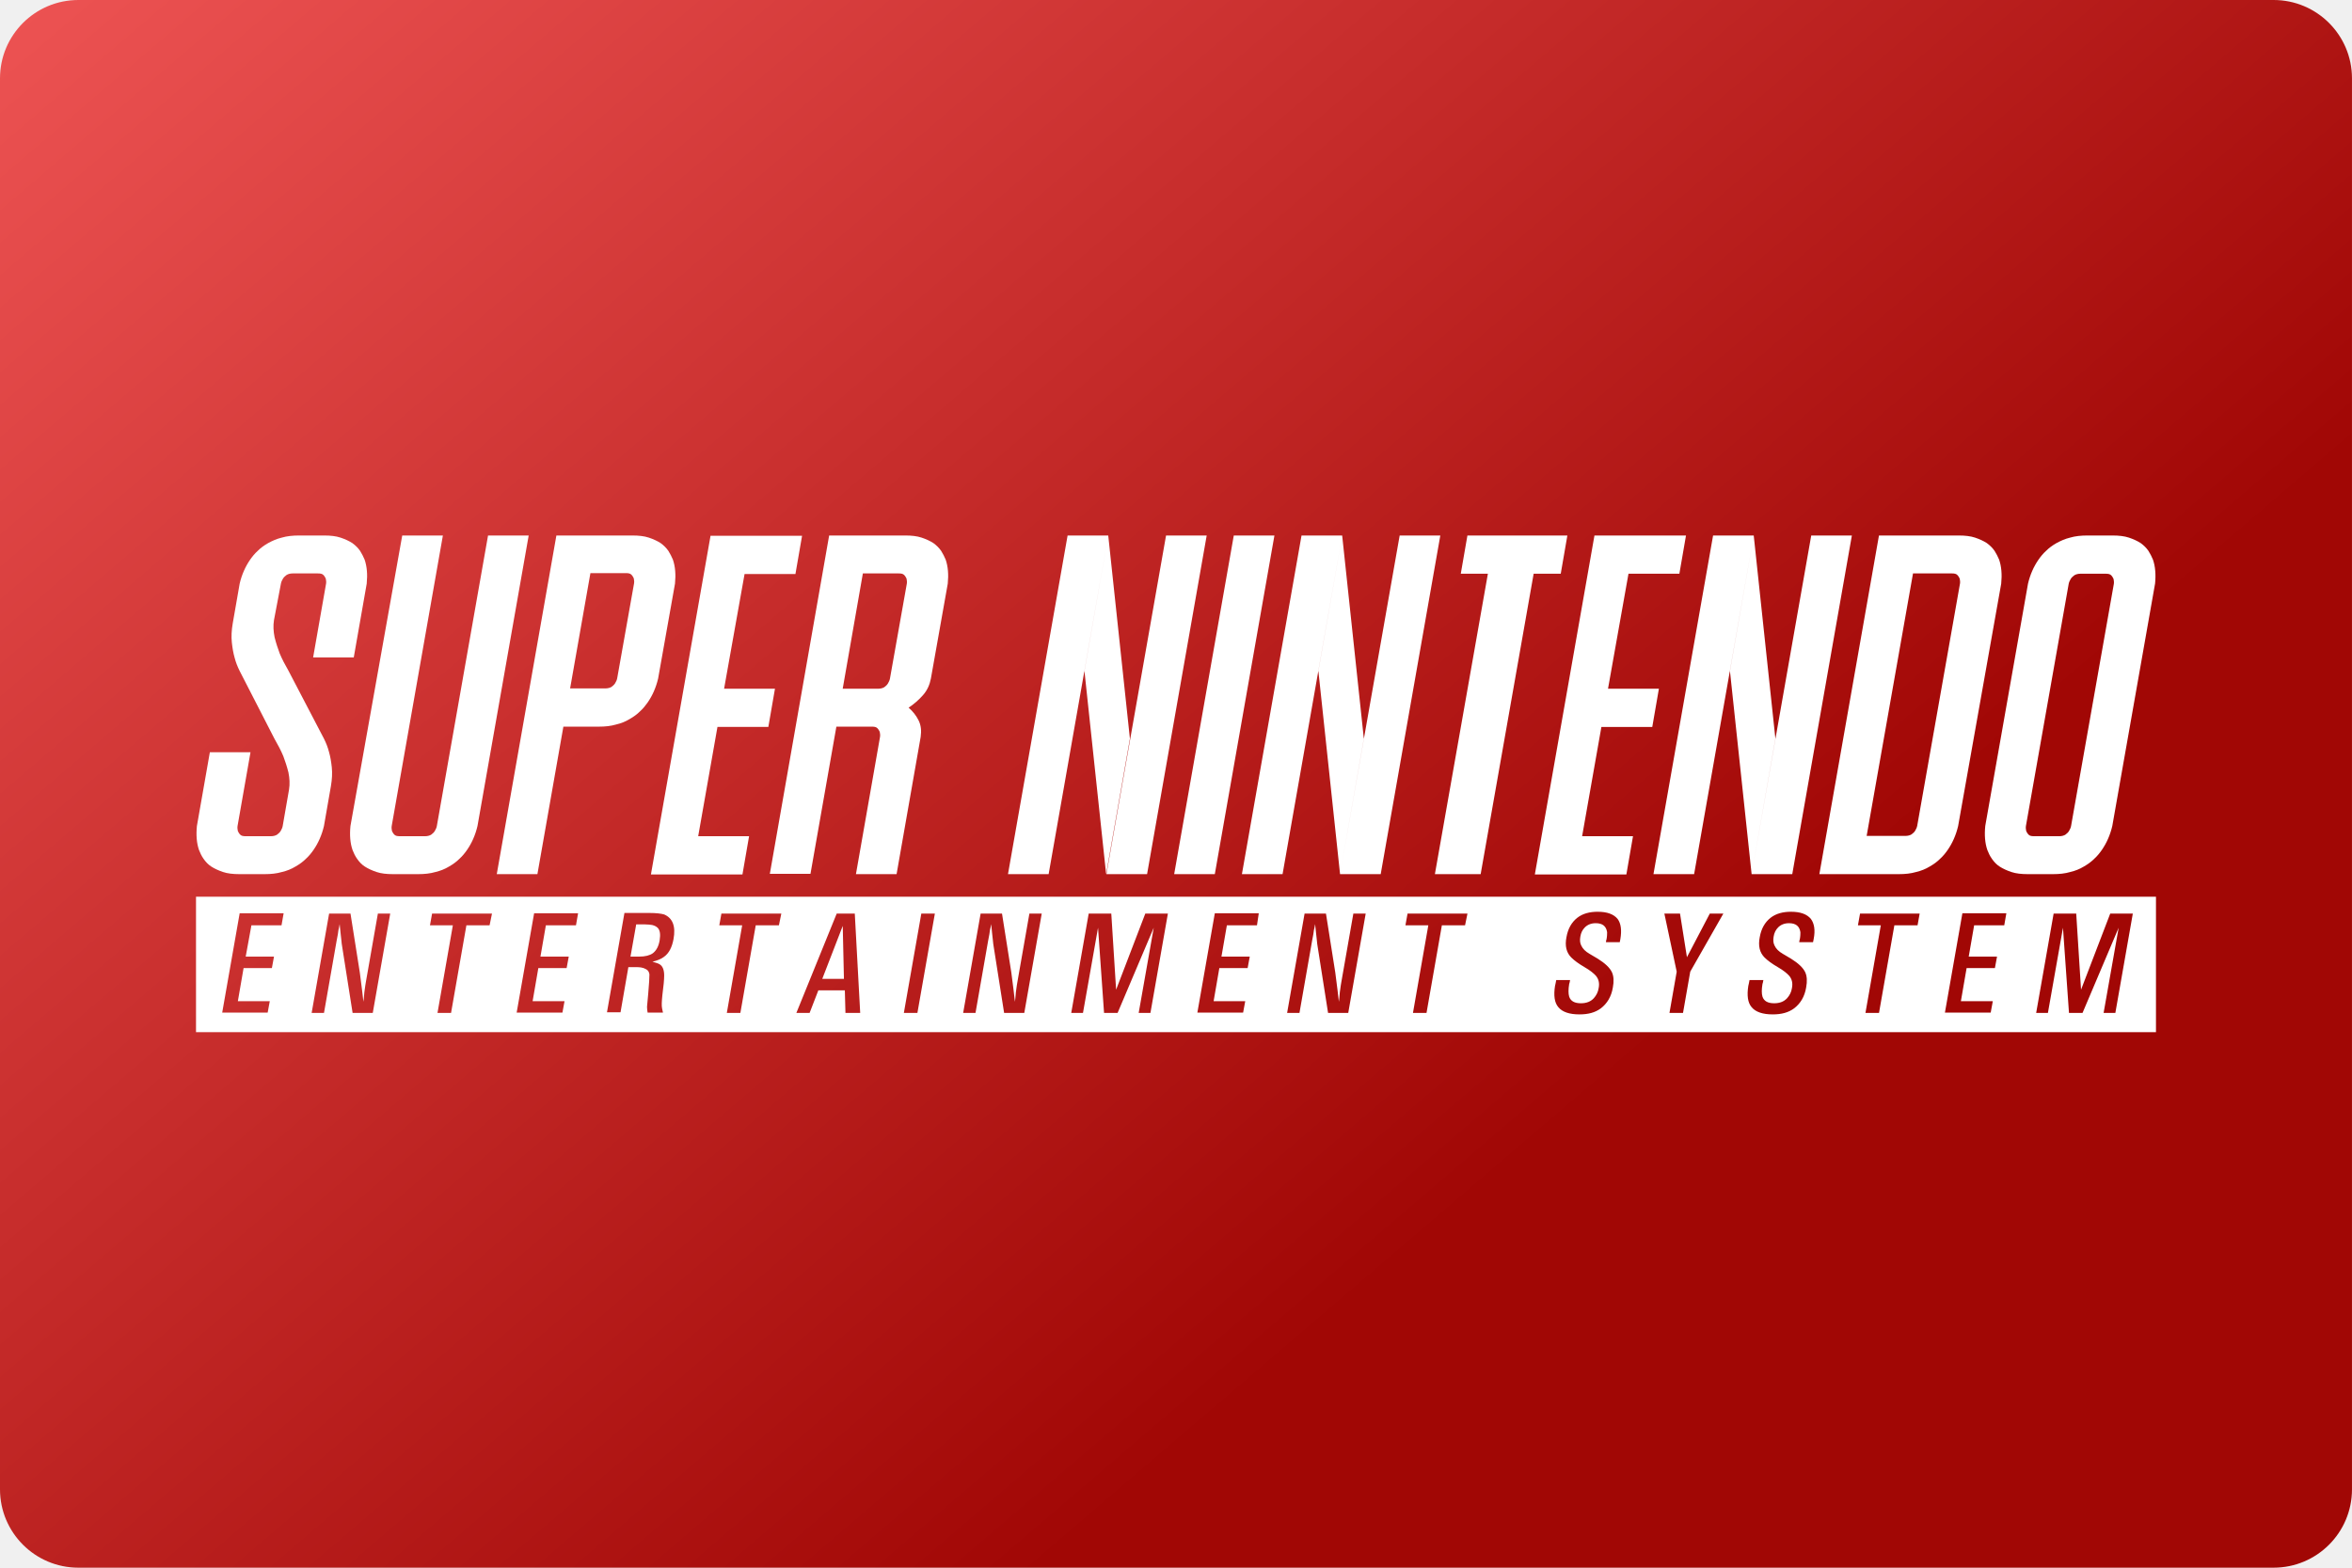
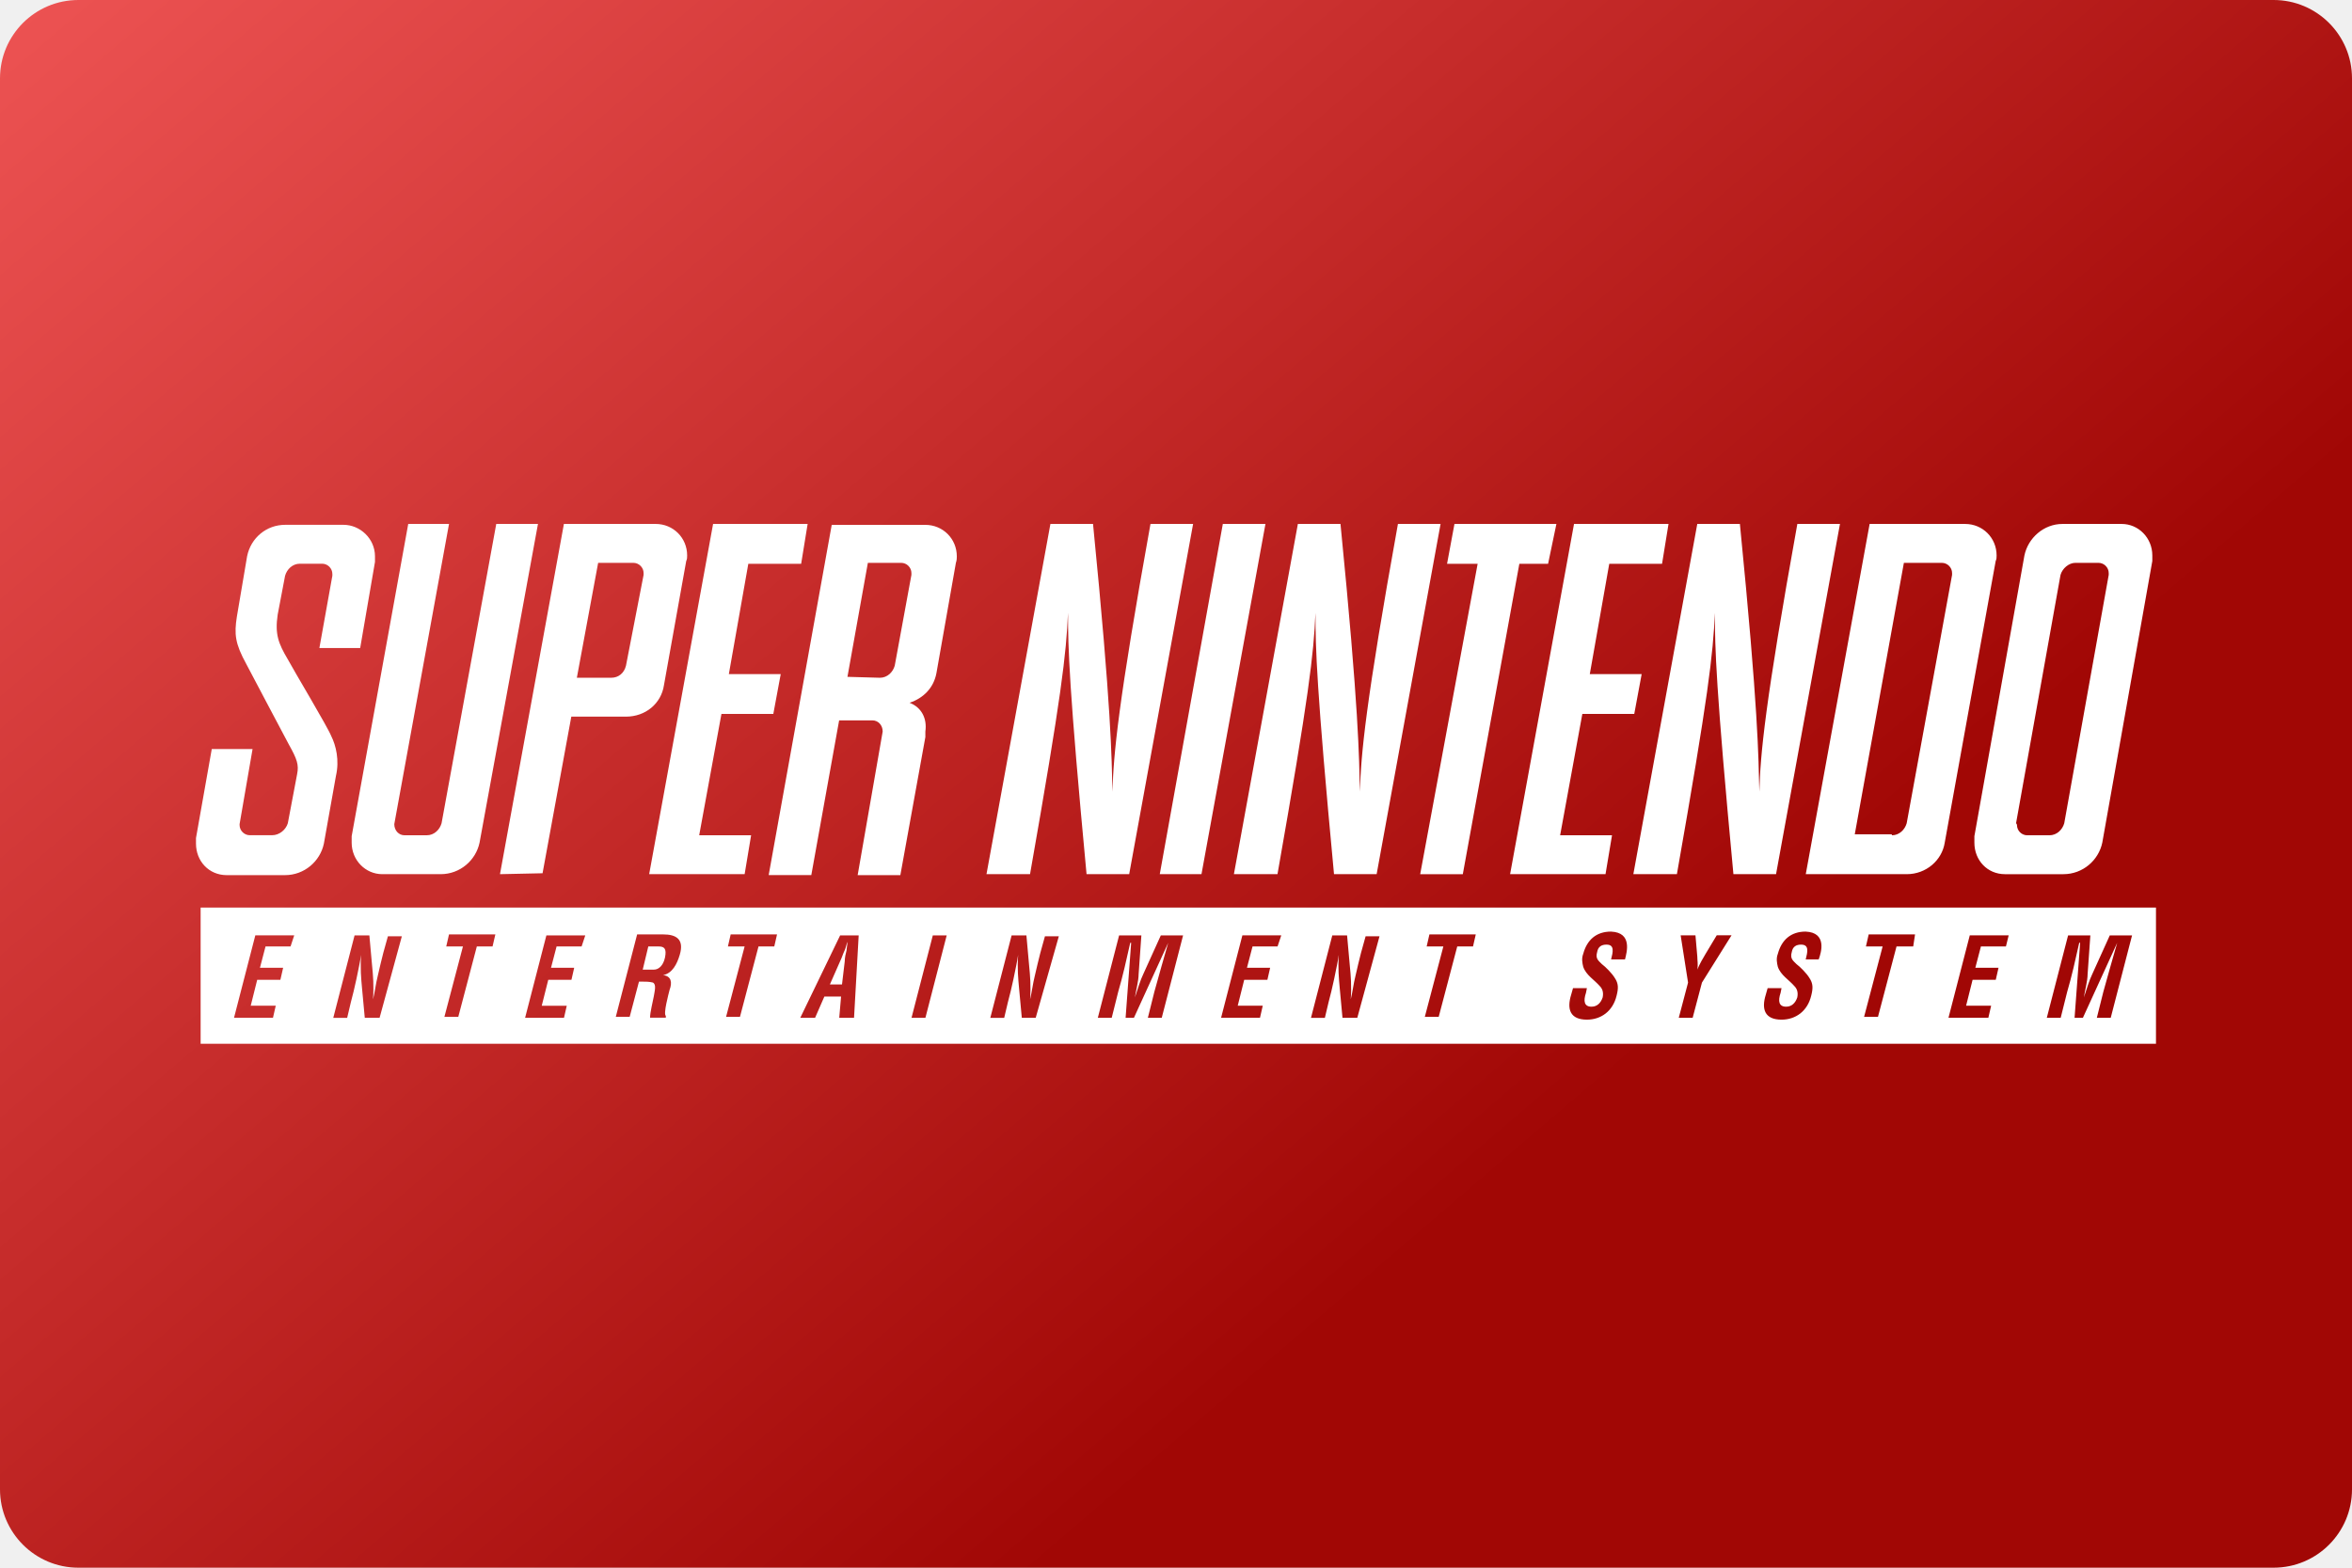
- <svg xmlns="http://www.w3.org/2000/svg" width="480" height="320" version="1.1" viewBox="0 0 480 320">
+ <svg xmlns="http://www.w3.org/2000/svg" width="480" height="320" version="1.1" viewBox="0 0 480 320" xml:space="preserve">
  <defs>
-     <linearGradient id="a" x2="65.708" y2="76.729" gradientUnits="userSpaceOnUse">
+     <linearGradient id="a" x2="65.708" y2="76.729" gradientTransform="scale(3.7795)" gradientUnits="userSpaceOnUse">
      <stop stop-color="#ed5353" offset="0" />
      <stop stop-color="#a10705" offset="1" />
    </linearGradient>
  </defs>
-   <g transform="scale(3.7795)" stroke-linejoin="round">
-     <rect width="127" height="84.667" ry="4.233" fill="url(#a)" stroke-linecap="square" stroke-width=".529" style="paint-order:stroke fill markers" />
-     <path transform="scale(.26458)" d="m61.014 109.31c-1.29 0-2.457 0.122-3.502 0.43-1.044 0.246-1.967 0.677-2.766 1.107-0.86 0.492-1.536 0.983-2.15 1.598-0.614 0.553-1.105 1.167-1.535 1.781-0.983 1.413-1.72 3.073-2.15 4.916l-1.414 8.109c-0.246 1.413-0.306 2.704-0.184 3.871 0.123 1.167 0.307 2.212 0.553 3.072 0.246 0.983 0.615 1.905 1.045 2.766l7.127 13.887c0.676 1.167 1.29 2.334 1.781 3.502 0.369 0.983 0.738 2.09 1.045 3.318 0.246 1.229 0.307 2.396 0.123 3.502l-1.291 7.434c-0.061 0.369-0.245 0.738-0.43 1.045-0.184 0.307-0.429 0.492-0.736 0.738-0.307 0.184-0.739 0.307-1.23 0.307h-5.16c-0.492 0-0.86-0.061-1.105-0.307-0.246-0.246-0.369-0.492-0.492-0.738-0.061-0.307-0.124-0.676-0.062-1.045l2.643-15.053h-8.295l-2.643 15.053c-0.184 1.843-0.06 3.503 0.432 4.916 0.246 0.614 0.49 1.167 0.92 1.781 0.43 0.614 0.922 1.168 1.598 1.598 0.676 0.43 1.475 0.8 2.397 1.107 0.922 0.307 2.028 0.43 3.318 0.43h5.162c1.29 0 2.457-0.122 3.502-0.43 1.044-0.246 1.967-0.616 2.766-1.107 0.86-0.492 1.536-0.983 2.15-1.598 0.614-0.553 1.105-1.167 1.535-1.781 0.983-1.413 1.72-3.073 2.15-4.916l1.414-8.109c0.246-1.413 0.306-2.704 0.184-3.871-0.123-1.167-0.307-2.212-0.553-3.072-0.246-0.983-0.615-1.905-1.045-2.766l-7.25-13.887c-0.676-1.167-1.29-2.334-1.781-3.502-0.369-0.983-0.738-2.09-1.045-3.318-0.246-1.229-0.307-2.396-0.123-3.502l1.414-7.434c0.061-0.369 0.245-0.738 0.43-1.045 0.184-0.307 0.429-0.492 0.736-0.738 0.307-0.184 0.737-0.307 1.228-0.307h5.162c0.492 0 0.86 0.061 1.105 0.307 0.246 0.246 0.369 0.492 0.492 0.738 0.061 0.307 0.122 0.676 0.061 1.045l-2.641 15.053h8.295l2.641-15.053c0.184-1.843 0.062-3.503-0.43-4.916-0.246-0.614-0.553-1.167-0.922-1.781-0.43-0.614-0.922-1.106-1.598-1.598-0.676-0.43-1.475-0.8-2.397-1.107-0.922-0.307-2.026-0.43-3.316-0.43h-5.162zm21.076 0-10.568 59.293c-0.184 1.843-0.062 3.503 0.43 4.916 0.246 0.614 0.492 1.167 0.922 1.781 0.43 0.614 0.922 1.168 1.598 1.598 0.676 0.43 1.475 0.8 2.397 1.107 0.922 0.307 2.026 0.43 3.316 0.43h5.162c1.29 0 2.457-0.122 3.502-0.43 1.044-0.246 1.967-0.616 2.766-1.107 0.86-0.492 1.536-0.983 2.15-1.598 0.614-0.553 1.105-1.167 1.535-1.781 0.983-1.413 1.72-3.073 2.15-4.916l10.447-59.293h-8.295l-10.447 59.293c-0.061 0.369-0.245 0.738-0.43 1.045-0.184 0.307-0.429 0.492-0.736 0.738-0.307 0.184-0.737 0.307-1.228 0.307h-5.162c-0.492 0-0.86-0.061-1.105-0.307-0.246-0.246-0.369-0.492-0.492-0.738-0.061-0.307-0.122-0.676-0.061-1.045l10.445-59.293h-8.295zm31.459 0-12.166 69.125h8.295l5.299-30.107h7.236c1.29 0 2.457-0.122 3.502-0.43 1.045-0.246 1.965-0.616 2.764-1.107 0.86-0.492 1.536-0.983 2.15-1.598 0.614-0.553 1.107-1.167 1.537-1.781 0.983-1.413 1.72-3.073 2.15-4.916l3.441-19.354c0.184-1.843 0.062-3.503-0.43-4.916-0.246-0.614-0.553-1.167-0.922-1.781-0.43-0.614-0.922-1.106-1.598-1.598-0.676-0.43-1.475-0.8-2.397-1.107-0.922-0.307-2.028-0.43-3.318-0.43h-15.545zm55.668 0-12.105 69.062h8.295l5.285-30.045h7.25c0.492 0 0.86 0.061 1.105 0.307 0.246 0.246 0.369 0.492 0.492 0.738 0.061 0.307 0.124 0.674 0.062 1.043l-4.916 28.02h8.295l4.916-28.02c0.184-1.29 0.06-2.396-0.432-3.379-0.492-0.983-1.167-1.843-2.027-2.58 1.106-0.737 2.089-1.597 2.949-2.58 0.86-0.983 1.352-2.091 1.598-3.381l3.441-19.354c0.184-1.843 0.062-3.503-0.43-4.916-0.246-0.614-0.553-1.167-0.922-1.781-0.43-0.614-0.922-1.106-1.598-1.598-0.676-0.43-1.475-0.8-2.397-1.107-0.922-0.307-2.028-0.43-3.318-0.43h-15.545zm48.664 0-12.166 69.125h8.295l12.166-69.125zm8.295 0-4.856 27.65 4.424 41.475 4.856-27.65zm11.797 0-12.166 69.125h8.295l12.166-69.125zm13.824 0-12.166 69.125h8.295l12.166-69.125zm13.826 0-12.166 69.125h8.295l12.166-69.125zm8.295 0-4.856 27.65 4.424 41.475 4.856-27.65zm-0.432 69.125h8.295l12.166-69.125h-8.295zm25.992-69.125-1.353 7.803h5.531l-10.814 61.322h9.34l10.814-61.322h5.529l1.352-7.803h-20.398zm25.928 0-12.166 69.186h18.68l1.352-7.803h-10.383l3.932-22.305h10.385l1.352-7.803h-10.385l4.178-23.473h10.385l1.352-7.803h-18.68zm24.209 0-12.166 69.125h8.295l12.166-69.125zm8.295 0-4.854 27.65 4.424 41.475 4.854-27.65zm-0.43 69.125h8.295l12.166-69.125h-8.295zm25.99-69.125-12.164 69.125h16.221c1.29 0 2.457-0.122 3.502-0.43 1.044-0.246 1.967-0.616 2.766-1.107 0.86-0.492 1.536-0.983 2.15-1.598 0.614-0.553 1.105-1.167 1.535-1.781 0.983-1.413 1.72-3.073 2.15-4.916l8.787-49.461c0.184-1.843 0.062-3.503-0.43-4.916-0.246-0.614-0.553-1.167-0.922-1.781-0.43-0.614-0.922-1.106-1.598-1.598-0.676-0.43-1.475-0.8-2.397-1.107-0.922-0.307-2.028-0.43-3.318-0.43h-16.283zm42.52 0c-1.29 0-2.457 0.122-3.502 0.43-1.045 0.246-1.967 0.677-2.766 1.107-0.86 0.492-1.536 0.983-2.15 1.598-0.614 0.553-1.105 1.167-1.535 1.781-0.983 1.413-1.72 3.073-2.15 4.916l-8.725 49.461c-0.184 1.843-0.062 3.503 0.43 4.916 0.246 0.614 0.492 1.167 0.922 1.781s0.922 1.168 1.598 1.598c0.676 0.43 1.475 0.8 2.397 1.107 0.922 0.307 2.026 0.43 3.316 0.43h5.162c1.29 0 2.457-0.122 3.502-0.43 1.045-0.246 1.967-0.616 2.766-1.107 0.86-0.492 1.536-0.983 2.15-1.598 0.614-0.553 1.105-1.167 1.535-1.781 0.983-1.413 1.72-3.073 2.15-4.916l8.727-49.461c0.184-1.843 0.06-3.503-0.432-4.916-0.246-0.614-0.551-1.167-0.92-1.781-0.43-0.614-0.922-1.106-1.598-1.598-0.676-0.43-1.475-0.8-2.397-1.107-0.922-0.307-2.028-0.43-3.318-0.43h-5.162zm-280.98 0.062-12.166 69.123h18.68l1.352-7.803h-10.385l3.932-22.305h10.385l1.352-7.803h-10.383l4.178-23.41h10.383l1.353-7.803h-18.68zm-24.516 7.617h7.25c0.492 0 0.86 0.063 1.105 0.309 0.246 0.246 0.369 0.491 0.492 0.736 0.061 0.307 0.122 0.676 0.061 1.045l-3.439 19.355c-0.061 0.369-0.247 0.738-0.432 1.045-0.184 0.307-0.429 0.491-0.736 0.736-0.307 0.184-0.737 0.307-1.228 0.307h-7.215l4.143-23.533zm55.605 0.062h7.312c0.492 0 0.86 0.061 1.105 0.307 0.246 0.246 0.369 0.492 0.492 0.738 0.061 0.307 0.122 0.676 0.061 1.045l-3.439 19.354c-0.061 0.369-0.247 0.738-0.432 1.045-0.184 0.307-0.429 0.492-0.736 0.738-0.307 0.184-0.737 0.307-1.228 0.307h-7.25l4.115-23.533zm214.32 0h7.928c0.492 0 0.86 0.061 1.105 0.307 0.246 0.246 0.369 0.492 0.492 0.738 0.061 0.307 0.122 0.676 0.06 1.045l-8.725 49.4c-0.062 0.369-0.245 0.738-0.43 1.045-0.184 0.307-0.431 0.491-0.738 0.736-0.307 0.184-0.737 0.307-1.228 0.307h-7.926l9.461-53.578zm34.164 0.061h5.16c0.492 0 0.862 0.063 1.107 0.309 0.246 0.246 0.367 0.491 0.49 0.736 0.062 0.307 0.124 0.676 0.062 1.045l-8.725 49.4c-0.062 0.369-0.247 0.738-0.432 1.045-0.184 0.307-0.429 0.492-0.736 0.738-0.307 0.184-0.737 0.307-1.228 0.307h-5.162c-0.492 0-0.86-0.061-1.105-0.307-0.246-0.246-0.369-0.492-0.492-0.738-0.062-0.307-0.122-0.676-0.06-1.045l8.725-49.4c0.062-0.369 0.245-0.738 0.43-1.045 0.184-0.307 0.431-0.491 0.738-0.736 0.307-0.184 0.737-0.309 1.228-0.309zm-384.58 65.93v27.65h400v-27.65zm286.08 3.072c1.905 0 3.258 0.492 4.057 1.475 0.676 0.922 0.86 2.274 0.553 4.117 0 0.061-0.062 0.308-0.123 0.615h-2.826c0.061-0.307 0.062-0.493 0.123-0.555 0.123-0.676 0.123-1.167 0.123-1.475-0.184-1.229-0.923-1.842-2.336-1.842-0.922 0-1.658 0.306-2.211 0.859-0.492 0.492-0.799 1.105-0.922 1.904-0.123 0.737-0.062 1.292 0.184 1.783 0.307 0.676 0.86 1.229 1.721 1.721l1.658 0.982c1.475 0.922 2.459 1.844 2.889 2.766 0.369 0.799 0.429 1.843 0.184 3.133-0.307 1.843-1.167 3.257-2.457 4.24-1.167 0.86-2.581 1.228-4.363 1.228-2.028 0-3.502-0.492-4.301-1.475-0.799-0.922-0.983-2.397-0.676-4.363 0.061-0.184 0.123-0.554 0.246-1.168h2.826c-0.061 0.369-0.122 0.676-0.184 0.799-0.184 1.106-0.184 1.968 0 2.582 0.307 0.922 1.106 1.352 2.397 1.352 1.167 0 2.026-0.369 2.641-1.045 0.492-0.553 0.861-1.23 0.984-2.09 0.184-0.983 2.6e-4 -1.781-0.553-2.457-0.43-0.492-1.169-1.105-2.336-1.781-1.167-0.676-2.089-1.352-2.703-1.967-0.983-0.983-1.351-2.334-0.982-4.178 0.307-1.72 1.044-3.012 2.211-3.934 1.106-0.86 2.519-1.228 4.178-1.228zm39.447 0c1.905 0 3.258 0.492 4.057 1.475 0.676 0.922 0.921 2.274 0.553 4.117 0 0.061-0.062 0.308-0.123 0.615h-2.826c0.061-0.307 0.062-0.493 0.123-0.555 0.123-0.676 0.123-1.167 0.123-1.475-0.184-1.229-0.923-1.842-2.336-1.842-0.922 0-1.658 0.306-2.211 0.859-0.492 0.492-0.799 1.105-0.922 1.904-0.123 0.737-0.062 1.292 0.184 1.783 0.307 0.676 0.86 1.229 1.721 1.721l1.658 0.982c1.475 0.922 2.459 1.844 2.889 2.766 0.369 0.799 0.429 1.843 0.184 3.133-0.307 1.843-1.167 3.257-2.457 4.24-1.167 0.86-2.581 1.228-4.363 1.228-2.028 0-3.502-0.492-4.301-1.475-0.799-0.922-0.983-2.397-0.676-4.363 0.061-0.184 0.123-0.554 0.246-1.168h2.826c-0.061 0.369-0.122 0.676-0.184 0.799-0.184 1.106-0.184 1.968 0 2.582 0.307 0.922 1.106 1.352 2.397 1.352 1.167 0 2.026-0.369 2.641-1.045 0.492-0.553 0.861-1.23 0.984-2.09 0.184-0.983 2.6e-4 -1.781-0.553-2.457-0.43-0.492-1.169-1.105-2.336-1.781-1.167-0.676-2.089-1.352-2.703-1.967-0.983-0.983-1.351-2.334-0.982-4.178 0.307-1.72 1.044-3.012 2.211-3.934 1.106-0.86 2.519-1.228 4.178-1.228zm-238.09 0.246h5.1c1.352 0 2.395 0.122 3.01 0.307 1.72 0.737 2.396 2.397 1.904 5.039-0.307 1.659-0.92 2.888-1.965 3.625-0.553 0.43-1.353 0.737-2.336 0.982 0.614 0.184 1.107 0.308 1.414 0.492 0.676 0.369 0.982 1.169 0.982 2.336 0 0.799-0.123 2.149-0.369 3.992-0.123 1.229-0.183 2.152-0.06 2.705 0.061 0.307 0.122 0.552 0.184 0.859h-3.133c-0.061-0.369-0.123-0.738-0.123-1.168 0-0.246 0.123-1.167 0.246-2.703 0.184-2.028 0.246-3.379 0.246-3.932-0.061-0.492-0.307-0.861-0.676-1.045-0.307-0.184-0.676-0.308-1.045-0.369-0.307-0.061-0.737-0.061-1.228-0.061h-1.352l-1.598 9.217h-2.766l3.564-20.277zm-78.525 0.06h8.971l-0.432 2.459h-6.143l-1.168 6.391h5.775l-0.43 2.334h-5.775l-1.168 6.76h6.514l-0.432 2.334h-9.277l3.564-20.277zm60.092 0h8.971l-0.43 2.459h-6.144l-1.107 6.391h5.777l-0.432 2.334h-5.775l-1.168 6.76h6.514l-0.43 2.334h-9.34l3.564-20.277zm138.92 0h8.971l-0.367 2.459h-6.144l-1.107 6.391h5.777l-0.432 2.334h-5.775l-1.168 6.76h6.453l-0.432 2.334h-9.338l3.562-20.277zm152.57 0h8.971l-0.43 2.459h-6.144l-1.107 6.391h5.775l-0.43 2.334h-5.775l-1.168 6.76h6.514l-0.43 2.334h-9.34l3.564-20.277zm-333.33 0.062h4.363l1.904 12.043c0.369 2.826 0.613 4.793 0.736 5.961 0.061-0.43 0.124-1.046 0.186-1.906 0.184-1.229 0.245-1.904 0.307-2.088l2.457-14.01h2.519l-3.562 20.277h-4.117l-2.213-14.072c0-0.246-0.123-0.983-0.246-2.273-0.061-0.737-0.122-1.351-0.184-1.781l-0.123 0.676-0.123 0.553-0.123 0.861-0.244 1.289-2.582 14.748h-2.519l3.564-20.277zm21.014 0h12.227l-0.49 2.397h-4.732l-3.133 17.881h-2.766l3.135-17.881h-4.67l0.43-2.397zm59.047 0h12.229l-0.492 2.397h-4.731l-3.135 17.881h-2.764l3.133-17.881h-4.67l0.43-2.397zm23.533 0h3.688l1.105 20.277h-3.01l-0.123-4.609h-5.408l-1.781 4.609h-2.703l8.232-20.277zm17.266 0h2.766l-3.564 20.277h-2.764zm12.105 0h4.363l1.904 12.043c0.369 2.826 0.613 4.793 0.736 5.961 0.061-0.43 0.124-1.046 0.186-1.906 0.184-1.229 0.245-1.904 0.307-2.088l2.457-14.01h2.519l-3.562 20.277h-4.117l-2.213-14.072c0-0.246-0.123-0.983-0.246-2.273-0.061-0.737-0.122-1.351-0.184-1.781l-0.123 0.676-0.123 0.553-0.123 0.861-0.246 1.289-2.58 14.748h-2.519l3.564-20.277zm22.059 0h4.607l0.984 15.545 5.959-15.545h4.609l-3.564 20.277h-2.397l3.072-17.389-7.373 17.389h-2.766l-1.228-17.389-3.072 17.389h-2.397l3.564-20.277zm44.055 0h4.363l1.904 12.043c0.369 2.826 0.613 4.793 0.736 5.961 0.061-0.43 0.124-1.046 0.186-1.906 0.184-1.229 0.245-1.904 0.307-2.088l2.459-14.01h2.518l-3.562 20.277h-4.117l-2.213-14.072c0-0.246-0.121-0.983-0.244-2.273-0.061-0.737-0.124-1.351-0.186-1.781l-0.123 0.676-0.123 0.553-0.123 0.861-0.244 1.289-2.582 14.748h-2.519l3.564-20.277zm21.014 0h12.229l-0.492 2.397h-4.731l-3.135 17.881h-2.766l3.135-17.881h-4.67l0.43-2.397zm52.412 0h3.195l1.412 8.91 4.67-8.91h2.766l-6.76 11.859-1.475 8.418h-2.764l1.475-8.418-2.519-11.859zm39.939 0h12.164l-0.43 2.397h-4.731l-3.135 17.881h-2.764l3.133-17.881h-4.67l0.432-2.397zm39.508 0h4.607l0.984 15.545 5.959-15.545h4.609l-3.564 20.277h-2.397l3.072-17.389-7.373 17.389h-2.766l-1.228-17.389-3.072 17.389h-2.397l3.564-20.277zm-289.28 2.211-1.166 6.576h1.781c1.229 0 2.151-0.246 2.766-0.676 0.737-0.553 1.228-1.476 1.412-2.705 0.184-1.167 0.063-1.966-0.367-2.457-0.307-0.307-0.676-0.492-1.168-0.615-0.43-0.061-0.922-0.123-1.475-0.123h-1.783zm42.152 0.309-4.18 10.814h4.424l-0.244-10.814z" fill="#fff" stroke-linecap="round" stroke-width="8" style="paint-order:stroke markers fill" />
-   </g>
-   <style type="text/css">.st0{fill:#FC0C18;}
- 	.st1{fill:#FC0C18;}</style>
+   <rect width="480" height="320" ry="16" fill="url(#a)" />
+   <path d="m83.312 106.95-11.543 63.736v1.322c0 3.595 2.833 6.43 6.24 6.43h11.92c3.97 0 7.179-2.835 7.939-6.43l11.92-65.059h-8.512l-11.16 61.09c-0.375 1.323-1.511 2.459-3.022 2.459h-4.543c-1.136 0-2.084-0.948-2.084-2.272l11.17-61.277h-8.326zm31.77 0-13.045 71.488 8.689-0.188 5.867-31.967h11.158c3.97 0 7.189-2.647 7.752-6.43l4.543-25.34c0.188-0.375 0.188-0.76 0.188-1.135 0-3.595-2.833-6.43-6.428-6.43h-18.725zm30.445 0-13.045 71.488h19.484l1.322-7.939h-10.596l4.543-24.777h10.586l1.512-8.127h-10.588l3.971-22.506h10.783l1.324-8.139h-19.297zm68.842 0-13.045 71.488h8.887c6.429-36.509 7.377-44.825 7.752-53.338 0 7.189 0.189 15.13 3.783 53.338h8.699l13.045-71.488h-8.699c-6.616 36.697-7.564 47.096-7.752 54.66-0.188-7.189-0.188-16.452-3.971-54.66h-8.699zm35.186 0-12.867 71.488h8.512l13.055-71.488h-8.699zm15.316 0-13.055 71.488h8.896c6.429-36.509 7.377-44.825 7.752-53.338 0 7.189 0.189 15.13 3.783 53.338h8.699l13.047-71.488h-8.701c-6.616 36.697-7.564 47.096-7.752 54.66-0.188-7.189-0.188-16.452-3.971-54.66h-8.699zm31.957 0-1.512 8.139h6.242l-11.723 63.35h8.699l11.535-63.35h5.865l1.699-8.139h-20.807zm24.4 0-13.045 71.488h19.475l1.324-7.939h-10.588l4.533-24.777h10.596l1.512-8.127h-10.586l3.969-22.506h10.775l1.322-8.139h-19.287zm25.154 0-13.047 71.488h8.889c6.429-36.509 7.377-44.825 7.752-53.338 0 7.189 0.189 15.13 3.783 53.338h8.699l13.045-71.488h-8.699c-6.616 36.697-7.564 47.096-7.752 54.66-0.188-7.189-0.188-16.452-3.971-54.66h-8.699zm35.176 0-13.035 71.488h20.609c3.97 0 7.189-2.835 7.752-6.43l10.398-57.494c0.188-0.375 0.188-0.76 0.188-1.135 0-3.595-2.835-6.43-6.43-6.43h-19.482zm39.342 0c-3.782 0-7.002 2.835-7.752 6.43l-10.211 57.307v1.322c0 3.595 2.647 6.43 6.242 6.43h11.92c3.97 0 7.179-2.835 7.939-6.43l10.211-57.494v-1.135c0-3.595-2.835-6.43-6.242-6.43h-12.107zm-362.72 0.178c-3.782 0-6.991 2.646-7.752 6.428l-2.084 12.295c-0.563 3.595-0.375 5.491 1.897 9.648 1.698 3.209 7.378 13.994 8.701 16.453 1.698 3.032 2.072 4.156 1.697 6.053l-1.897 10.023c-0.386 1.323-1.708 2.459-3.219 2.459h-4.543c-1.136 0-2.084-0.948-2.084-2.084v-0.188l2.647-15.316h-8.326l-3.219 18.162v1.135c0 3.595 2.646 6.429 6.24 6.439h11.92c3.97 0 7.179-2.833 7.939-6.428l2.459-13.807c0.75-3.22 8.97e-4 -6.24-0.947-8.137-0.75-1.896-7.565-13.244-8.889-15.703-1.896-3.209-2.645-5.105-2.051-9.096l1.51-7.939c0.375-1.323 1.511-2.459 3.022-2.459h4.543c1.136 0 2.084 0.948 2.084 2.084v0.375l-2.647 14.754h8.324l3.023-17.588v-1.137c0-3.595-3.023-6.428-6.43-6.428h-11.92zm111.56 0.01-12.867 71.488h8.699l5.68-31.582h6.803c1.136 0 2.084 0.948 2.084 2.272l-5.106 29.32h8.711l5.106-28.184v-1.137c0.375-2.647-0.762-4.917-3.221-5.865 2.834-0.948 4.918-3.033 5.481-6.055l3.971-22.506c0.188-0.563 0.188-0.947 0.188-1.322 0-3.595-2.833-6.43-6.428-6.43h-19.1zm-47.668 7.752h7.189c1.136 0 2.084 0.948 2.084 2.084v0.375l-3.596 18.537c-0.375 1.511-1.511 2.459-3.022 2.459h-7.002l4.346-23.455zm55.045 0h6.805c1.136 0 2.082 0.948 2.082 2.084v0.375l-3.406 18.537c-0.375 1.323-1.511 2.459-3.022 2.459l-6.627-0.188 4.168-23.268zm211.43 0h7.752c1.136 0 2.084 0.948 2.084 2.084v0.375l-9.262 50.691c-0.375 1.323-1.513 2.459-3.023 2.459h-0.01v-0.199h-7.564l10.023-55.41zm34.988 0h4.731c1.136 0 2.084 0.948 2.084 2.084v0.375l-9.074 50.691c-0.375 1.323-1.513 2.459-3.023 2.459h-4.543c-1.136 0-2.082-0.948-2.082-2.084 0 0 5e-5 -0.187-0.188-0.375l9.074-50.691c0.375-1.323 1.698-2.459 3.022-2.459zm-382.59 70.363v27.799h399.05v-27.799h-399.05zm287.84 4.906c4.366 0.198 3.231 4.169 2.846 5.68h-2.834c0.375-1.511 0.76-3.022-0.949-3.022-0.948 0-1.698 0.374-1.897 1.51-0.375 1.323 0.189 1.698 0.949 2.459 0.761 0.563 2.084 1.896 2.647 2.834 0.761 1.136 0.761 2.085 0.375 3.596-0.761 3.22-3.221 4.918-6.055 4.918-3.407 0-4.157-2.084-3.219-5.106l0.375-1.324h2.834l-0.188 0.949c-0.563 1.698-0.376 2.834 1.135 2.834 1.136 0 1.896-0.761 2.272-1.897 0.188-0.948 1.5e-4 -1.698-0.562-2.272-1.136-1.323-2.833-2.272-3.406-3.971-0.188-0.761-0.375-1.698 0-2.647 0.761-2.834 2.646-4.543 5.678-4.543zm39.719 0c4.355 0.198 3.219 4.169 2.656 5.68h-2.647c0.375-1.511 0.762-3.022-0.947-3.022-0.948 0-1.698 0.374-1.897 1.51-0.375 1.323 0.189 1.698 0.949 2.459 0.761 0.563 2.084 1.896 2.647 2.834 0.761 1.136 0.761 2.085 0.375 3.596-0.761 3.22-3.221 4.918-6.055 4.918-3.407 0-4.157-2.084-3.219-5.106l0.375-1.324h2.834l-0.188 0.949c-0.563 1.698-0.376 2.834 1.135 2.834 1.136 0 1.896-0.761 2.272-1.897 0.188-0.948 1.5e-4 -1.698-0.562-2.272-1.136-1.323-2.833-2.272-3.406-3.971-0.188-0.761-0.375-1.698 0-2.647 0.761-2.834 2.646-4.543 5.678-4.543zm-276.87 0.574h9.459l-0.572 2.459h-3.209l-3.783 14.367h-2.834l3.783-14.367h-3.408l0.564-2.459zm38.395 0h5.293c2.647 0 4.354 0.947 3.406 4.156-0.563 1.896-1.51 3.783-3.406 4.158 1.698 0.188 1.897 1.511 1.324 3.022-0.188 0.761-1.324 4.918-0.762 5.293v0.375h-3.219c0-1.136 0.562-3.22 0.76-4.346 0.188-1.136 0.563-2.459-0.188-2.834-0.761-0.188-1.511-0.188-2.272-0.188h-0.562l-1.897 7.189h-2.834l4.356-16.826zm19.088 0h9.461l-0.562 2.459h-3.219l-3.783 14.367h-2.834l3.783-14.367h-3.408l0.562-2.459zm142.6 0h9.461l-0.562 2.459h-3.219l-3.783 14.367h-2.834l3.783-14.367h-3.408l0.562-2.459zm89.648 0h9.461l-0.375 2.459h-3.406l-3.783 14.367h-2.834l3.783-14.367h-3.408l0.562-2.459zm-31.008 0.176h3.022l-6.043 9.66-1.897 7.189h-2.834l1.897-7.189-1.512-9.648h3.022l0.377 4.344c0 0.761 0.188 1.698 0 2.647 0.563-1.323 1.135-2.271 1.697-3.219l2.272-3.783zm-298.25 0.012h7.939l-0.75 2.272h-5.106l-1.137 4.344h4.731l-0.562 2.459h-4.731l-1.324 5.293h5.107l-0.564 2.459h-7.949l4.346-16.826zm201.44 0h7.939l-0.762 2.272h-5.106l-1.135 4.344h4.731l-0.562 2.459h-4.731l-1.324 5.293h5.106l-0.562 2.459h-7.939l4.346-16.826zm148.45 0h7.939l-0.562 2.272h-5.106l-1.137 4.344h4.731l-0.562 2.459h-4.731l-1.324 5.293h5.107l-0.564 2.459h-8.137l4.346-16.826zm-290.49 0.01h7.939l-0.752 2.262h-5.106l-1.135 4.344h4.731l-0.562 2.459h-4.731l-1.334 5.305h5.106l-0.562 2.459h-7.939l4.346-16.828zm59.953 0h3.781l-0.947 16.828h-3.022l0.375-4.346h-3.408l-1.897 4.346h-3.022l8.139-16.828zm18.91 0h2.834l-4.344 16.828h-2.836l4.346-16.828zm38.02 0h4.543l-0.562 7.939c0 1.323-0.562 3.407-0.76 4.731 0.563-1.698 1.135-3.595 1.697-4.731l3.596-7.939h4.543l-4.356 16.828h-2.834l1.322-5.293c0.948-3.407 1.896-6.804 2.834-10.023l-7 15.316h-1.699l1.135-15.316h-0.188c-0.761 3.407-1.511 6.804-2.459 10.023l-1.322 5.293h-2.834l4.344-16.828zm193.67 0h4.543l-0.562 7.939c0 1.323-0.564 3.407-0.762 4.731 0.563-1.698 1.137-3.595 1.699-4.731l3.594-7.939h4.543l-4.356 16.828h-2.834l1.324-5.293c0.948-3.407 1.896-6.804 2.834-10.023l-7.002 15.316h-1.699l1.137-15.316h-0.188c-0.761 3.407-1.511 6.804-2.459 10.023l-1.324 5.293h-2.834l4.346-16.828zm-349.7 0.01h3.022l0.562 6.242c0.188 1.896 0.375 3.971 0.188 6.805 0.375-1.511 0.564-3.22 0.949-4.731 0.375-1.698 0.76-3.22 1.135-4.731l0.949-3.408h2.844l-4.543 16.641h-3.022l-0.562-6.055c-0.188-2.084-0.375-3.969-0.188-6.803-0.188 1.323-0.564 3.022-0.949 4.918-0.375 1.698-0.76 3.407-1.135 4.731l-0.762 3.219h-2.834l4.346-16.828zm134.09 0h3.022l0.562 6.242c0.188 1.896 0.375 3.971 0.188 6.805 0.375-1.511 0.562-3.22 0.947-4.731 0.375-1.698 0.762-3.22 1.137-4.731l0.947-3.408h2.834l-4.719 16.641h-2.836l-0.562-6.055c-0.188-2.084-0.375-3.969-0.188-6.803-0.188 1.323-0.562 3.022-0.947 4.918-0.375 1.698-0.762 3.407-1.137 4.731l-0.76 3.219h-2.834l4.346-16.828zm65.443 0h3.022l0.562 6.242c0.188 1.896 0.375 3.971 0.188 6.805 0.375-1.511 0.564-3.22 0.949-4.731 0.375-1.698 0.76-3.22 1.135-4.731l0.947-3.408h2.836l-4.533 16.641h-3.022l-0.562-6.055c-0.188-2.084-0.375-3.969-0.188-6.803-0.188 1.323-0.564 3.022-0.949 4.918-0.375 1.698-0.76 3.407-1.135 4.731l-0.762 3.219h-2.834l4.346-16.828zm-98.932 1.303c-0.188 0.375-0.375 1.324-0.562 1.699-0.375 0.761-0.564 1.511-0.949 2.272l-2.084 4.731h2.471l0.562-4.731c0-0.761 0.187-1.511 0.375-2.272 0-0.375 0.188-1.324 0.188-1.699zm-40.656 0.949-1.137 4.731h2.272c0.948 0 1.896-0.761 2.272-2.459 0.386-1.896-0.187-2.272-1.322-2.272h-2.084z" fill="#fff" />
</svg>
